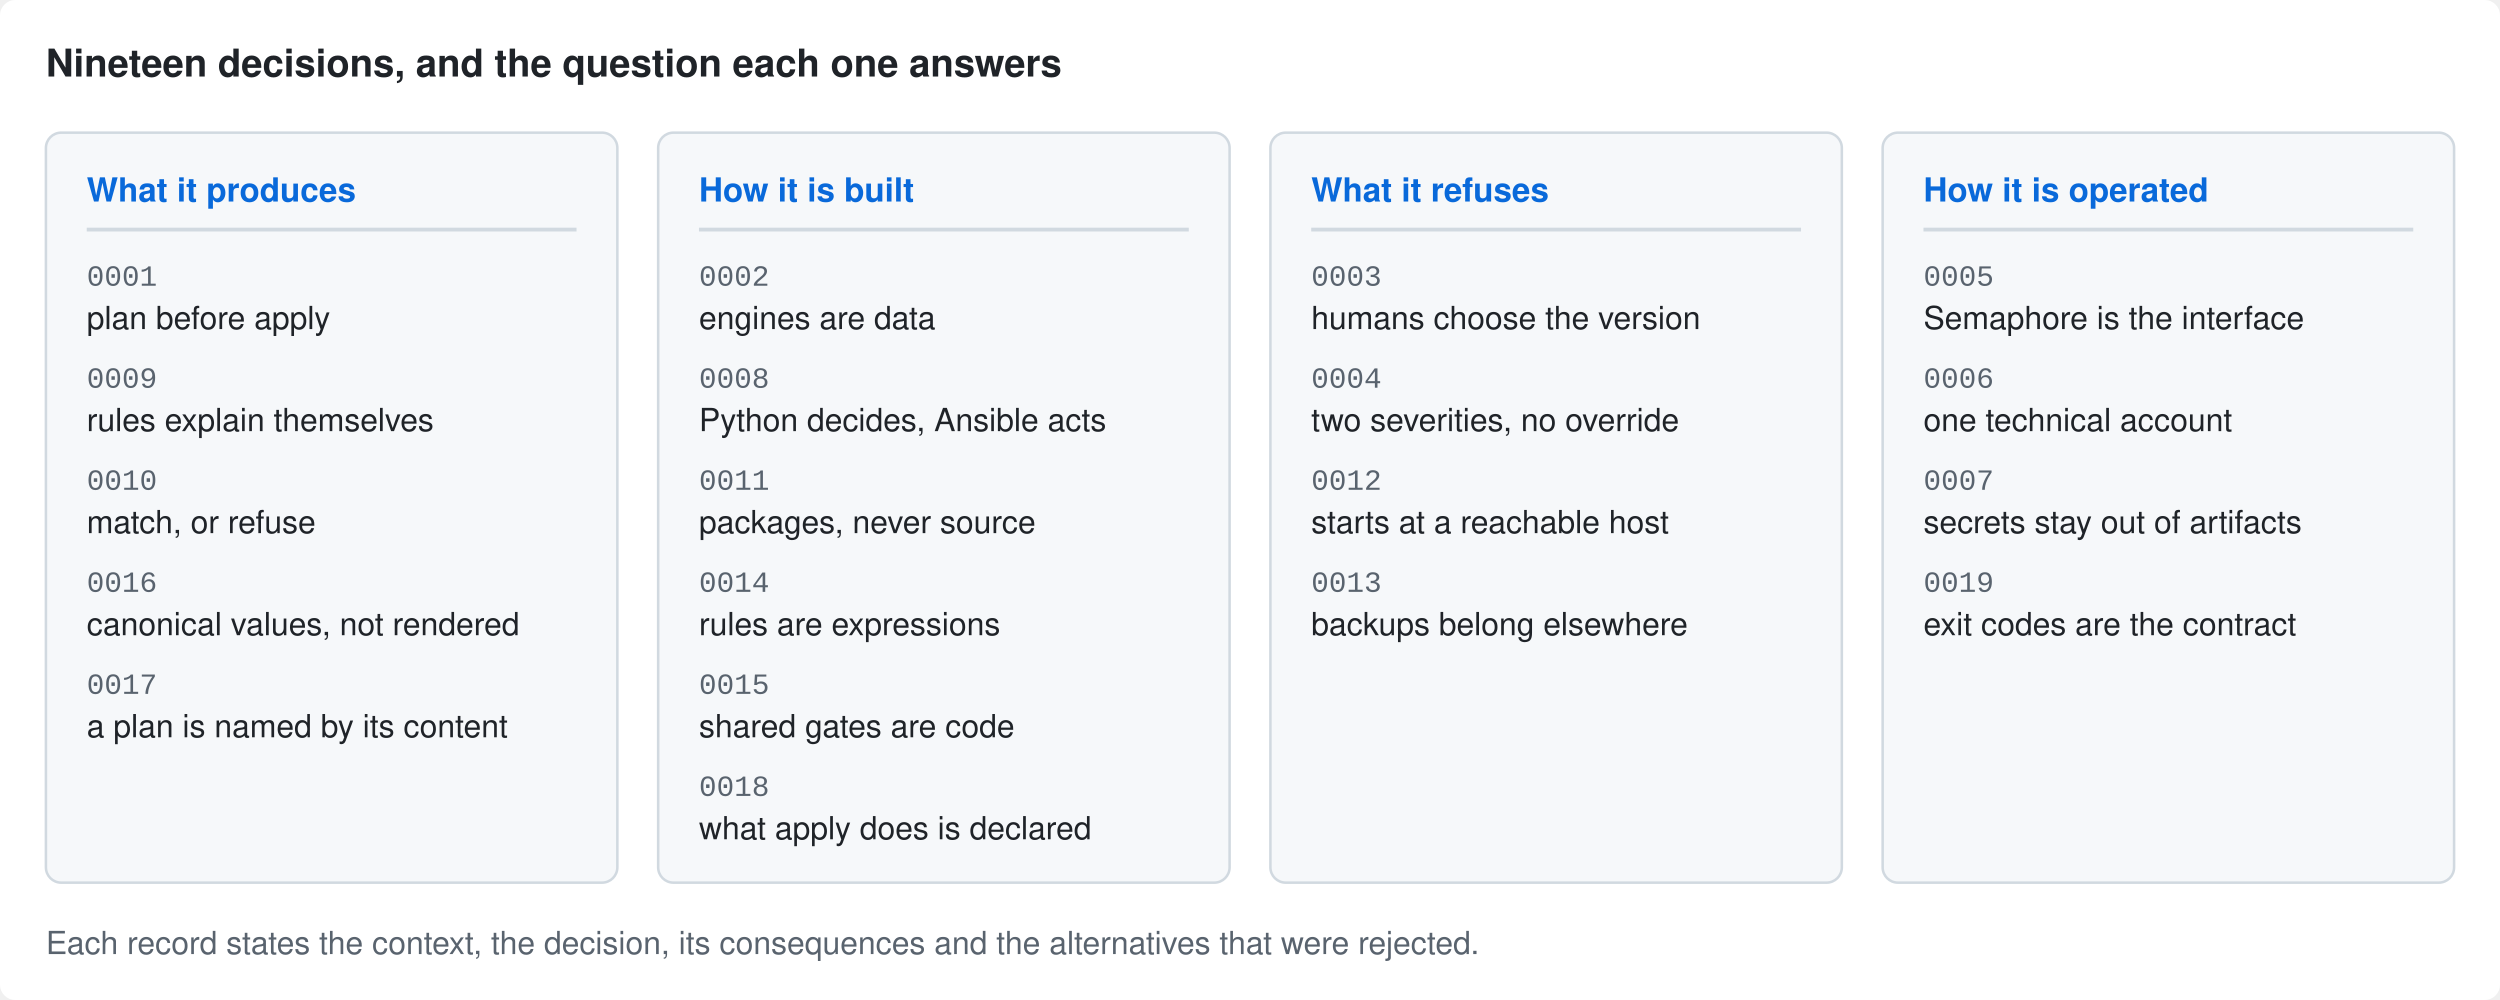
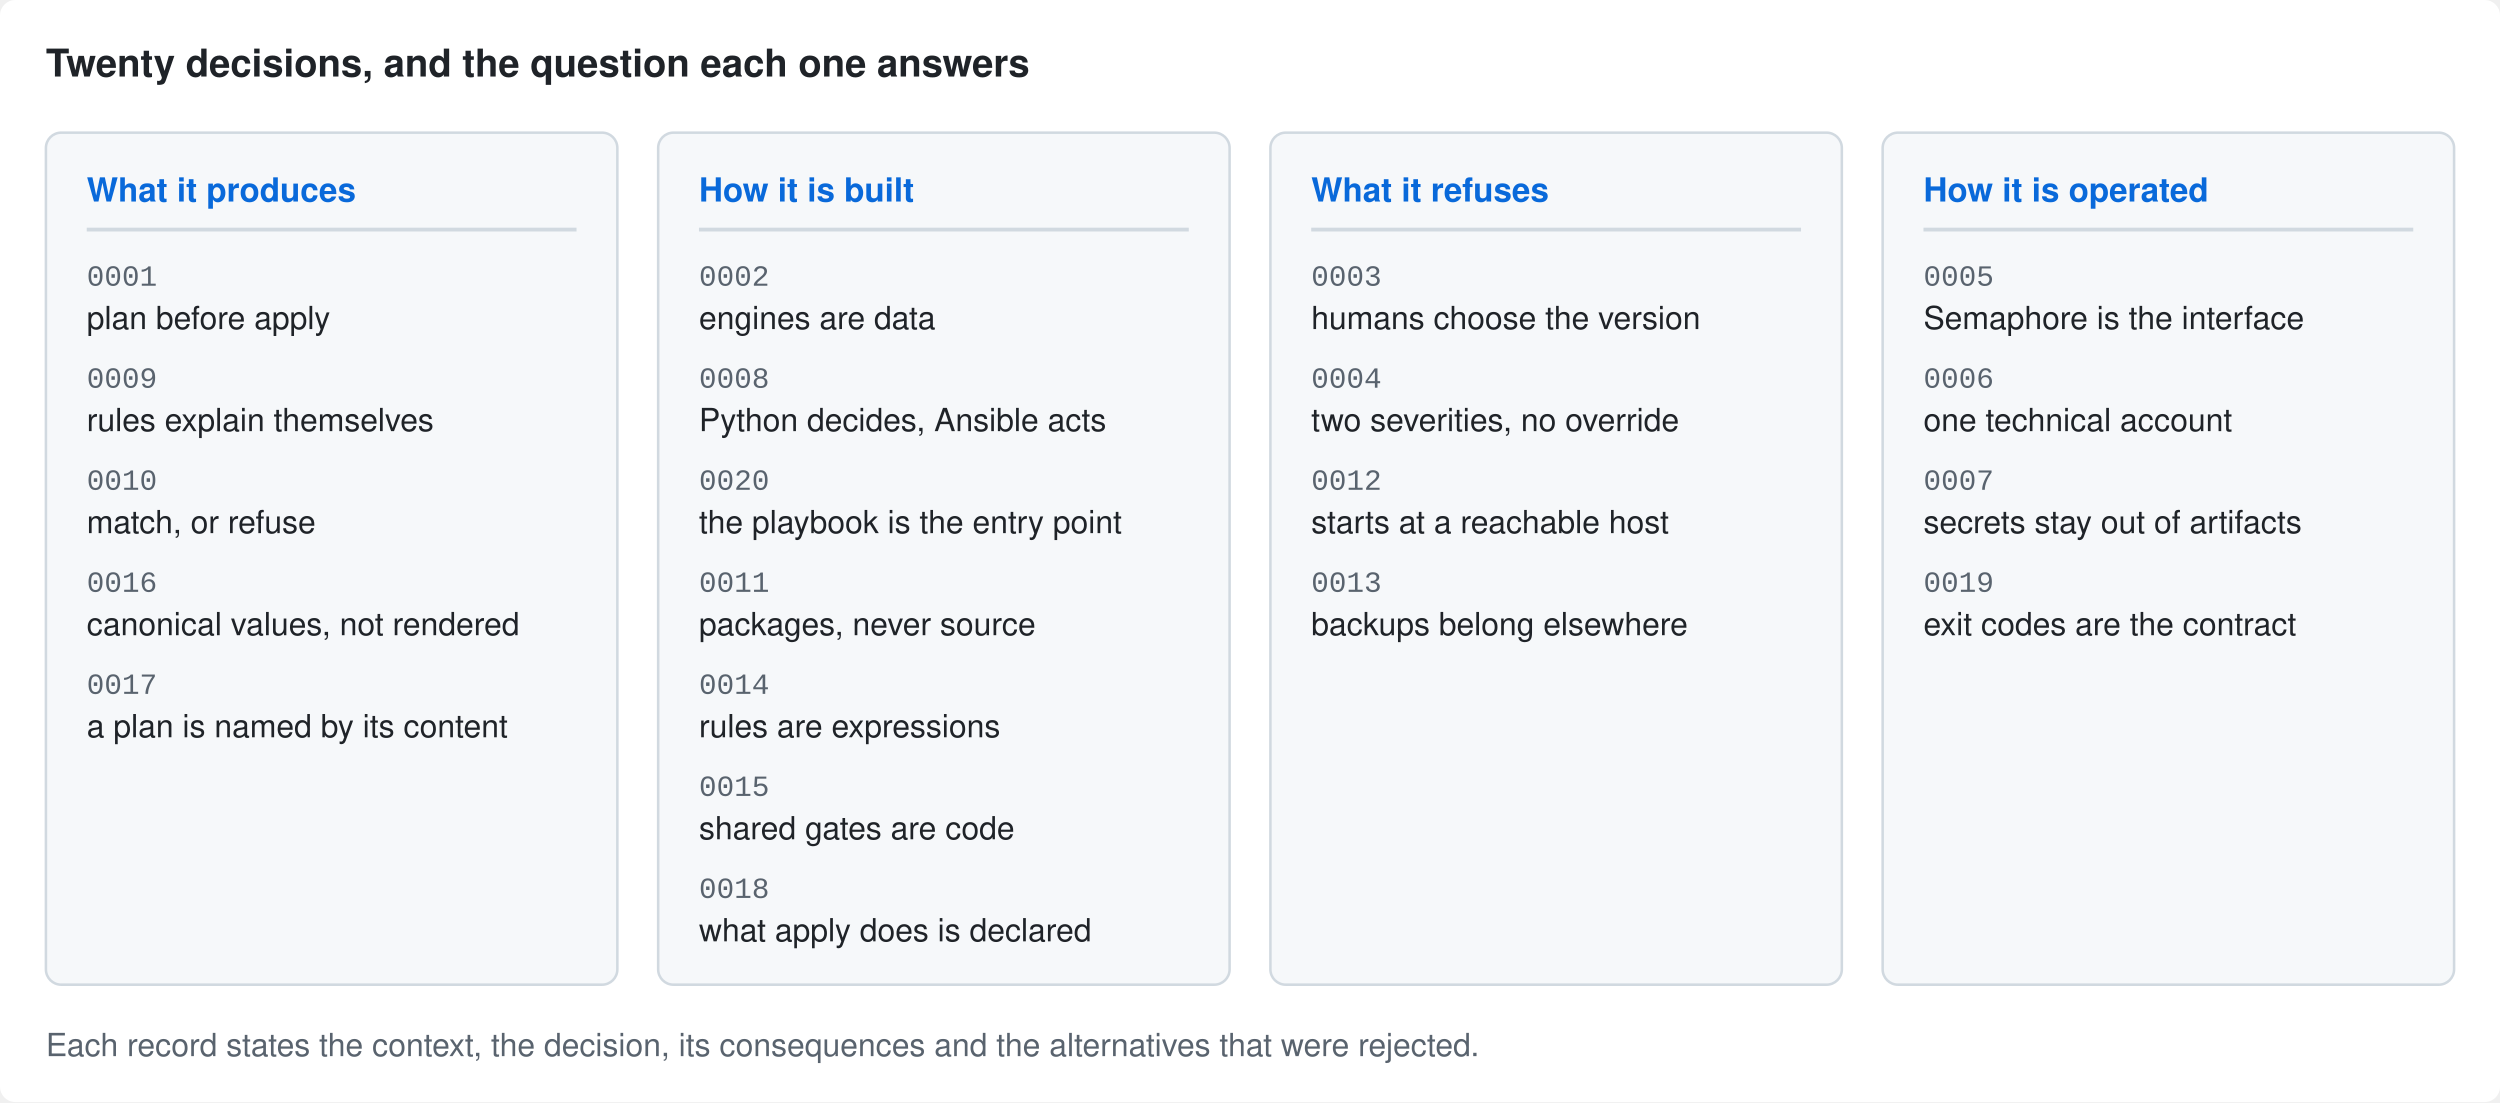
- <svg xmlns="http://www.w3.org/2000/svg" width="980" height="392" viewBox="0 0 980 392" role="img">
+ <svg xmlns="http://www.w3.org/2000/svg" width="980" height="432" viewBox="0 0 980 432" role="img">
  <defs>
    <marker id="arrow" viewBox="0 0 10 10" refX="9" refY="5" markerWidth="6" markerHeight="6" orient="auto">
      <path d="M 0 0 L 10 5 L 0 10 z" fill="context-stroke" />
    </marker>
  </defs>
-   <rect x="0" y="0" width="980" height="392" rx="6" fill="#ffffff" stroke="none" stroke-width="1" />
-   <text x="18.0" y="30" fill="#1f2328" font-family="-apple-system, BlinkMacSystemFont, 'Segoe UI', Helvetica, Arial, sans-serif" font-size="15" font-weight="600" text-anchor="start" letter-spacing="normal" xml:space="preserve">Nineteen decisions, and the question each one answers</text>
-   <rect x="18.0" y="52.0" width="224.0" height="294.0" rx="6" fill="#f6f8fa" stroke="#d1d9e0" stroke-width="1" />
+   <rect x="0" y="0" width="980" height="432" rx="6" fill="#ffffff" stroke="none" stroke-width="1" />
+   <text x="18.0" y="30" fill="#1f2328" font-family="-apple-system, BlinkMacSystemFont, 'Segoe UI', Helvetica, Arial, sans-serif" font-size="15" font-weight="600" text-anchor="start" letter-spacing="normal" xml:space="preserve">Twenty decisions, and the question each one answers</text>
+   <rect x="18.0" y="52.0" width="224.0" height="334.0" rx="6" fill="#f6f8fa" stroke="#d1d9e0" stroke-width="1" />
  <text x="34.0" y="79.0" fill="#0969da" font-family="-apple-system, BlinkMacSystemFont, 'Segoe UI', Helvetica, Arial, sans-serif" font-size="13" font-weight="600" text-anchor="start" letter-spacing="normal" xml:space="preserve">What it produces</text>
  <line x1="34.0" y1="90.0" x2="226.0" y2="90.0" stroke="#d1d9e0" stroke-width="1.5" />
  <text x="34.0" y="112.0" fill="#59636e" font-family="ui-monospace, SFMono-Regular, Menlo, Consolas, 'Liberation Mono', monospace" font-size="11.5" font-weight="normal" text-anchor="start" letter-spacing="normal" xml:space="preserve">0001</text>
  <text x="34.0" y="129.0" fill="#1f2328" font-family="-apple-system, BlinkMacSystemFont, 'Segoe UI', Helvetica, Arial, sans-serif" font-size="12.5" font-weight="normal" text-anchor="start" letter-spacing="normal" xml:space="preserve">plan before apply</text>
  <text x="34.0" y="152.0" fill="#59636e" font-family="ui-monospace, SFMono-Regular, Menlo, Consolas, 'Liberation Mono', monospace" font-size="11.5" font-weight="normal" text-anchor="start" letter-spacing="normal" xml:space="preserve">0009</text>
  <text x="34.0" y="169.0" fill="#1f2328" font-family="-apple-system, BlinkMacSystemFont, 'Segoe UI', Helvetica, Arial, sans-serif" font-size="12.5" font-weight="normal" text-anchor="start" letter-spacing="normal" xml:space="preserve">rules explain themselves</text>
  <text x="34.0" y="192.0" fill="#59636e" font-family="ui-monospace, SFMono-Regular, Menlo, Consolas, 'Liberation Mono', monospace" font-size="11.5" font-weight="normal" text-anchor="start" letter-spacing="normal" xml:space="preserve">0010</text>
  <text x="34.0" y="209.0" fill="#1f2328" font-family="-apple-system, BlinkMacSystemFont, 'Segoe UI', Helvetica, Arial, sans-serif" font-size="12.5" font-weight="normal" text-anchor="start" letter-spacing="normal" xml:space="preserve">match, or refuse</text>
  <text x="34.0" y="232.0" fill="#59636e" font-family="ui-monospace, SFMono-Regular, Menlo, Consolas, 'Liberation Mono', monospace" font-size="11.5" font-weight="normal" text-anchor="start" letter-spacing="normal" xml:space="preserve">0016</text>
  <text x="34.0" y="249.0" fill="#1f2328" font-family="-apple-system, BlinkMacSystemFont, 'Segoe UI', Helvetica, Arial, sans-serif" font-size="12.5" font-weight="normal" text-anchor="start" letter-spacing="normal" xml:space="preserve">canonical values, not rendered</text>
  <text x="34.0" y="272.0" fill="#59636e" font-family="ui-monospace, SFMono-Regular, Menlo, Consolas, 'Liberation Mono', monospace" font-size="11.5" font-weight="normal" text-anchor="start" letter-spacing="normal" xml:space="preserve">0017</text>
  <text x="34.0" y="289.0" fill="#1f2328" font-family="-apple-system, BlinkMacSystemFont, 'Segoe UI', Helvetica, Arial, sans-serif" font-size="12.5" font-weight="normal" text-anchor="start" letter-spacing="normal" xml:space="preserve">a plan is named by its content</text>
-   <rect x="258.0" y="52.0" width="224.0" height="294.0" rx="6" fill="#f6f8fa" stroke="#d1d9e0" stroke-width="1" />
+   <rect x="258.0" y="52.0" width="224.0" height="334.0" rx="6" fill="#f6f8fa" stroke="#d1d9e0" stroke-width="1" />
  <text x="274.0" y="79.0" fill="#0969da" font-family="-apple-system, BlinkMacSystemFont, 'Segoe UI', Helvetica, Arial, sans-serif" font-size="13" font-weight="600" text-anchor="start" letter-spacing="normal" xml:space="preserve">How it is built</text>
  <line x1="274.0" y1="90.0" x2="466.0" y2="90.0" stroke="#d1d9e0" stroke-width="1.5" />
  <text x="274.0" y="112.0" fill="#59636e" font-family="ui-monospace, SFMono-Regular, Menlo, Consolas, 'Liberation Mono', monospace" font-size="11.5" font-weight="normal" text-anchor="start" letter-spacing="normal" xml:space="preserve">0002</text>
  <text x="274.0" y="129.0" fill="#1f2328" font-family="-apple-system, BlinkMacSystemFont, 'Segoe UI', Helvetica, Arial, sans-serif" font-size="12.5" font-weight="normal" text-anchor="start" letter-spacing="normal" xml:space="preserve">engines are data</text>
  <text x="274.0" y="152.0" fill="#59636e" font-family="ui-monospace, SFMono-Regular, Menlo, Consolas, 'Liberation Mono', monospace" font-size="11.5" font-weight="normal" text-anchor="start" letter-spacing="normal" xml:space="preserve">0008</text>
  <text x="274.0" y="169.0" fill="#1f2328" font-family="-apple-system, BlinkMacSystemFont, 'Segoe UI', Helvetica, Arial, sans-serif" font-size="12.5" font-weight="normal" text-anchor="start" letter-spacing="normal" xml:space="preserve">Python decides, Ansible acts</text>
-   <text x="274.0" y="192.0" fill="#59636e" font-family="ui-monospace, SFMono-Regular, Menlo, Consolas, 'Liberation Mono', monospace" font-size="11.5" font-weight="normal" text-anchor="start" letter-spacing="normal" xml:space="preserve">0011</text>
-   <text x="274.0" y="209.0" fill="#1f2328" font-family="-apple-system, BlinkMacSystemFont, 'Segoe UI', Helvetica, Arial, sans-serif" font-size="12.5" font-weight="normal" text-anchor="start" letter-spacing="normal" xml:space="preserve">packages, never source</text>
-   <text x="274.0" y="232.0" fill="#59636e" font-family="ui-monospace, SFMono-Regular, Menlo, Consolas, 'Liberation Mono', monospace" font-size="11.5" font-weight="normal" text-anchor="start" letter-spacing="normal" xml:space="preserve">0014</text>
-   <text x="274.0" y="249.0" fill="#1f2328" font-family="-apple-system, BlinkMacSystemFont, 'Segoe UI', Helvetica, Arial, sans-serif" font-size="12.5" font-weight="normal" text-anchor="start" letter-spacing="normal" xml:space="preserve">rules are expressions</text>
-   <text x="274.0" y="272.0" fill="#59636e" font-family="ui-monospace, SFMono-Regular, Menlo, Consolas, 'Liberation Mono', monospace" font-size="11.5" font-weight="normal" text-anchor="start" letter-spacing="normal" xml:space="preserve">0015</text>
-   <text x="274.0" y="289.0" fill="#1f2328" font-family="-apple-system, BlinkMacSystemFont, 'Segoe UI', Helvetica, Arial, sans-serif" font-size="12.5" font-weight="normal" text-anchor="start" letter-spacing="normal" xml:space="preserve">shared gates are code</text>
-   <text x="274.0" y="312.0" fill="#59636e" font-family="ui-monospace, SFMono-Regular, Menlo, Consolas, 'Liberation Mono', monospace" font-size="11.5" font-weight="normal" text-anchor="start" letter-spacing="normal" xml:space="preserve">0018</text>
-   <text x="274.0" y="329.0" fill="#1f2328" font-family="-apple-system, BlinkMacSystemFont, 'Segoe UI', Helvetica, Arial, sans-serif" font-size="12.5" font-weight="normal" text-anchor="start" letter-spacing="normal" xml:space="preserve">what apply does is declared</text>
-   <rect x="498.0" y="52.0" width="224.0" height="294.0" rx="6" fill="#f6f8fa" stroke="#d1d9e0" stroke-width="1" />
+   <text x="274.0" y="192.0" fill="#59636e" font-family="ui-monospace, SFMono-Regular, Menlo, Consolas, 'Liberation Mono', monospace" font-size="11.5" font-weight="normal" text-anchor="start" letter-spacing="normal" xml:space="preserve">0020</text>
+   <text x="274.0" y="209.0" fill="#1f2328" font-family="-apple-system, BlinkMacSystemFont, 'Segoe UI', Helvetica, Arial, sans-serif" font-size="12.5" font-weight="normal" text-anchor="start" letter-spacing="normal" xml:space="preserve">the playbook is the entry point</text>
+   <text x="274.0" y="232.0" fill="#59636e" font-family="ui-monospace, SFMono-Regular, Menlo, Consolas, 'Liberation Mono', monospace" font-size="11.5" font-weight="normal" text-anchor="start" letter-spacing="normal" xml:space="preserve">0011</text>
+   <text x="274.0" y="249.0" fill="#1f2328" font-family="-apple-system, BlinkMacSystemFont, 'Segoe UI', Helvetica, Arial, sans-serif" font-size="12.5" font-weight="normal" text-anchor="start" letter-spacing="normal" xml:space="preserve">packages, never source</text>
+   <text x="274.0" y="272.0" fill="#59636e" font-family="ui-monospace, SFMono-Regular, Menlo, Consolas, 'Liberation Mono', monospace" font-size="11.5" font-weight="normal" text-anchor="start" letter-spacing="normal" xml:space="preserve">0014</text>
+   <text x="274.0" y="289.0" fill="#1f2328" font-family="-apple-system, BlinkMacSystemFont, 'Segoe UI', Helvetica, Arial, sans-serif" font-size="12.5" font-weight="normal" text-anchor="start" letter-spacing="normal" xml:space="preserve">rules are expressions</text>
+   <text x="274.0" y="312.0" fill="#59636e" font-family="ui-monospace, SFMono-Regular, Menlo, Consolas, 'Liberation Mono', monospace" font-size="11.5" font-weight="normal" text-anchor="start" letter-spacing="normal" xml:space="preserve">0015</text>
+   <text x="274.0" y="329.0" fill="#1f2328" font-family="-apple-system, BlinkMacSystemFont, 'Segoe UI', Helvetica, Arial, sans-serif" font-size="12.5" font-weight="normal" text-anchor="start" letter-spacing="normal" xml:space="preserve">shared gates are code</text>
+   <text x="274.0" y="352.0" fill="#59636e" font-family="ui-monospace, SFMono-Regular, Menlo, Consolas, 'Liberation Mono', monospace" font-size="11.5" font-weight="normal" text-anchor="start" letter-spacing="normal" xml:space="preserve">0018</text>
+   <text x="274.0" y="369.0" fill="#1f2328" font-family="-apple-system, BlinkMacSystemFont, 'Segoe UI', Helvetica, Arial, sans-serif" font-size="12.5" font-weight="normal" text-anchor="start" letter-spacing="normal" xml:space="preserve">what apply does is declared</text>
+   <rect x="498.0" y="52.0" width="224.0" height="334.0" rx="6" fill="#f6f8fa" stroke="#d1d9e0" stroke-width="1" />
  <text x="514.0" y="79.0" fill="#0969da" font-family="-apple-system, BlinkMacSystemFont, 'Segoe UI', Helvetica, Arial, sans-serif" font-size="13" font-weight="600" text-anchor="start" letter-spacing="normal" xml:space="preserve">What it refuses</text>
  <line x1="514.0" y1="90.0" x2="706.0" y2="90.0" stroke="#d1d9e0" stroke-width="1.5" />
  <text x="514.0" y="112.0" fill="#59636e" font-family="ui-monospace, SFMono-Regular, Menlo, Consolas, 'Liberation Mono', monospace" font-size="11.5" font-weight="normal" text-anchor="start" letter-spacing="normal" xml:space="preserve">0003</text>
  <text x="514.0" y="129.0" fill="#1f2328" font-family="-apple-system, BlinkMacSystemFont, 'Segoe UI', Helvetica, Arial, sans-serif" font-size="12.5" font-weight="normal" text-anchor="start" letter-spacing="normal" xml:space="preserve">humans choose the version</text>
  <text x="514.0" y="152.0" fill="#59636e" font-family="ui-monospace, SFMono-Regular, Menlo, Consolas, 'Liberation Mono', monospace" font-size="11.5" font-weight="normal" text-anchor="start" letter-spacing="normal" xml:space="preserve">0004</text>
  <text x="514.0" y="169.0" fill="#1f2328" font-family="-apple-system, BlinkMacSystemFont, 'Segoe UI', Helvetica, Arial, sans-serif" font-size="12.5" font-weight="normal" text-anchor="start" letter-spacing="normal" xml:space="preserve">two severities, no override</text>
  <text x="514.0" y="192.0" fill="#59636e" font-family="ui-monospace, SFMono-Regular, Menlo, Consolas, 'Liberation Mono', monospace" font-size="11.5" font-weight="normal" text-anchor="start" letter-spacing="normal" xml:space="preserve">0012</text>
  <text x="514.0" y="209.0" fill="#1f2328" font-family="-apple-system, BlinkMacSystemFont, 'Segoe UI', Helvetica, Arial, sans-serif" font-size="12.5" font-weight="normal" text-anchor="start" letter-spacing="normal" xml:space="preserve">starts at a reachable host</text>
  <text x="514.0" y="232.0" fill="#59636e" font-family="ui-monospace, SFMono-Regular, Menlo, Consolas, 'Liberation Mono', monospace" font-size="11.5" font-weight="normal" text-anchor="start" letter-spacing="normal" xml:space="preserve">0013</text>
  <text x="514.0" y="249.0" fill="#1f2328" font-family="-apple-system, BlinkMacSystemFont, 'Segoe UI', Helvetica, Arial, sans-serif" font-size="12.5" font-weight="normal" text-anchor="start" letter-spacing="normal" xml:space="preserve">backups belong elsewhere</text>
-   <rect x="738.0" y="52.0" width="224.0" height="294.0" rx="6" fill="#f6f8fa" stroke="#d1d9e0" stroke-width="1" />
+   <rect x="738.0" y="52.0" width="224.0" height="334.0" rx="6" fill="#f6f8fa" stroke="#d1d9e0" stroke-width="1" />
  <text x="754.0" y="79.0" fill="#0969da" font-family="-apple-system, BlinkMacSystemFont, 'Segoe UI', Helvetica, Arial, sans-serif" font-size="13" font-weight="600" text-anchor="start" letter-spacing="normal" xml:space="preserve">How it is operated</text>
  <line x1="754.0" y1="90.0" x2="946.0" y2="90.0" stroke="#d1d9e0" stroke-width="1.5" />
  <text x="754.0" y="112.0" fill="#59636e" font-family="ui-monospace, SFMono-Regular, Menlo, Consolas, 'Liberation Mono', monospace" font-size="11.5" font-weight="normal" text-anchor="start" letter-spacing="normal" xml:space="preserve">0005</text>
  <text x="754.0" y="129.0" fill="#1f2328" font-family="-apple-system, BlinkMacSystemFont, 'Segoe UI', Helvetica, Arial, sans-serif" font-size="12.5" font-weight="normal" text-anchor="start" letter-spacing="normal" xml:space="preserve">Semaphore is the interface</text>
  <text x="754.0" y="152.0" fill="#59636e" font-family="ui-monospace, SFMono-Regular, Menlo, Consolas, 'Liberation Mono', monospace" font-size="11.5" font-weight="normal" text-anchor="start" letter-spacing="normal" xml:space="preserve">0006</text>
  <text x="754.0" y="169.0" fill="#1f2328" font-family="-apple-system, BlinkMacSystemFont, 'Segoe UI', Helvetica, Arial, sans-serif" font-size="12.5" font-weight="normal" text-anchor="start" letter-spacing="normal" xml:space="preserve">one technical account</text>
  <text x="754.0" y="192.0" fill="#59636e" font-family="ui-monospace, SFMono-Regular, Menlo, Consolas, 'Liberation Mono', monospace" font-size="11.5" font-weight="normal" text-anchor="start" letter-spacing="normal" xml:space="preserve">0007</text>
  <text x="754.0" y="209.0" fill="#1f2328" font-family="-apple-system, BlinkMacSystemFont, 'Segoe UI', Helvetica, Arial, sans-serif" font-size="12.5" font-weight="normal" text-anchor="start" letter-spacing="normal" xml:space="preserve">secrets stay out of artifacts</text>
  <text x="754.0" y="232.0" fill="#59636e" font-family="ui-monospace, SFMono-Regular, Menlo, Consolas, 'Liberation Mono', monospace" font-size="11.5" font-weight="normal" text-anchor="start" letter-spacing="normal" xml:space="preserve">0019</text>
  <text x="754.0" y="249.0" fill="#1f2328" font-family="-apple-system, BlinkMacSystemFont, 'Segoe UI', Helvetica, Arial, sans-serif" font-size="12.5" font-weight="normal" text-anchor="start" letter-spacing="normal" xml:space="preserve">exit codes are the contract</text>
-   <text x="18.0" y="374" fill="#59636e" font-family="-apple-system, BlinkMacSystemFont, 'Segoe UI', Helvetica, Arial, sans-serif" font-size="12.5" font-weight="normal" text-anchor="start" letter-spacing="normal" xml:space="preserve">Each record states the context, the decision, its consequences and the alternatives that were rejected.</text>
+   <text x="18.0" y="414" fill="#59636e" font-family="-apple-system, BlinkMacSystemFont, 'Segoe UI', Helvetica, Arial, sans-serif" font-size="12.5" font-weight="normal" text-anchor="start" letter-spacing="normal" xml:space="preserve">Each record states the context, the decision, its consequences and the alternatives that were rejected.</text>
</svg>
